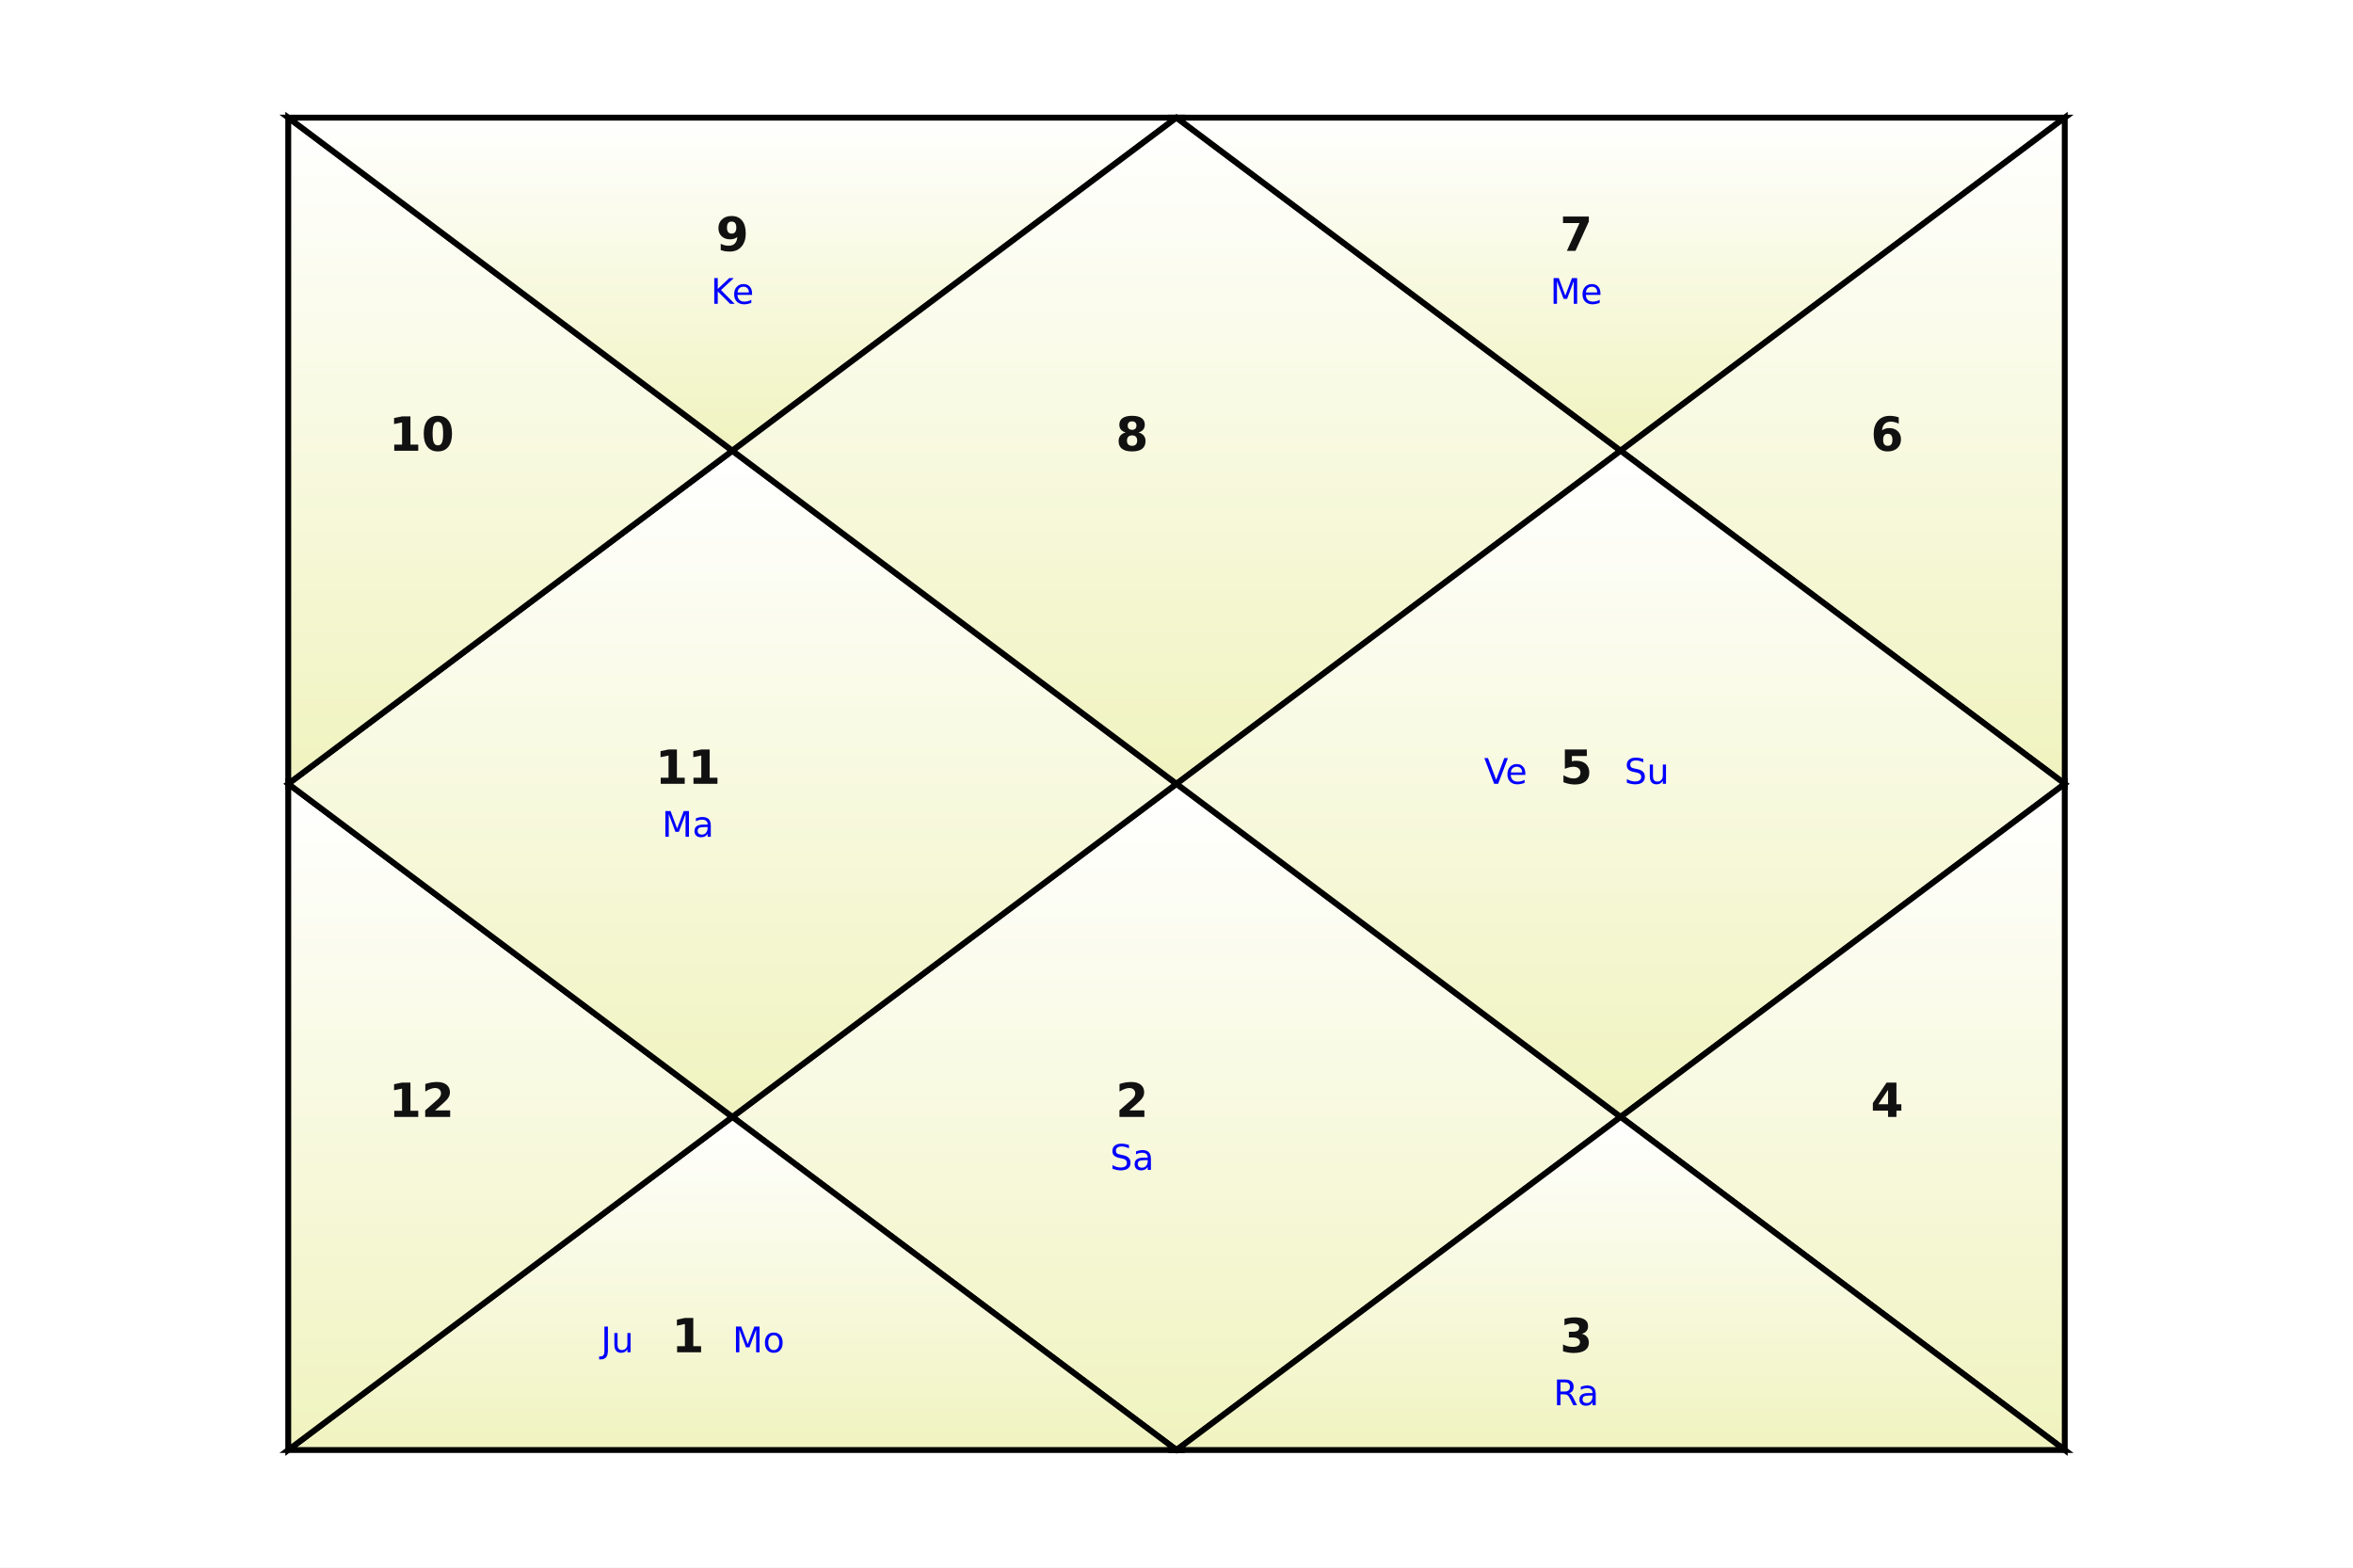
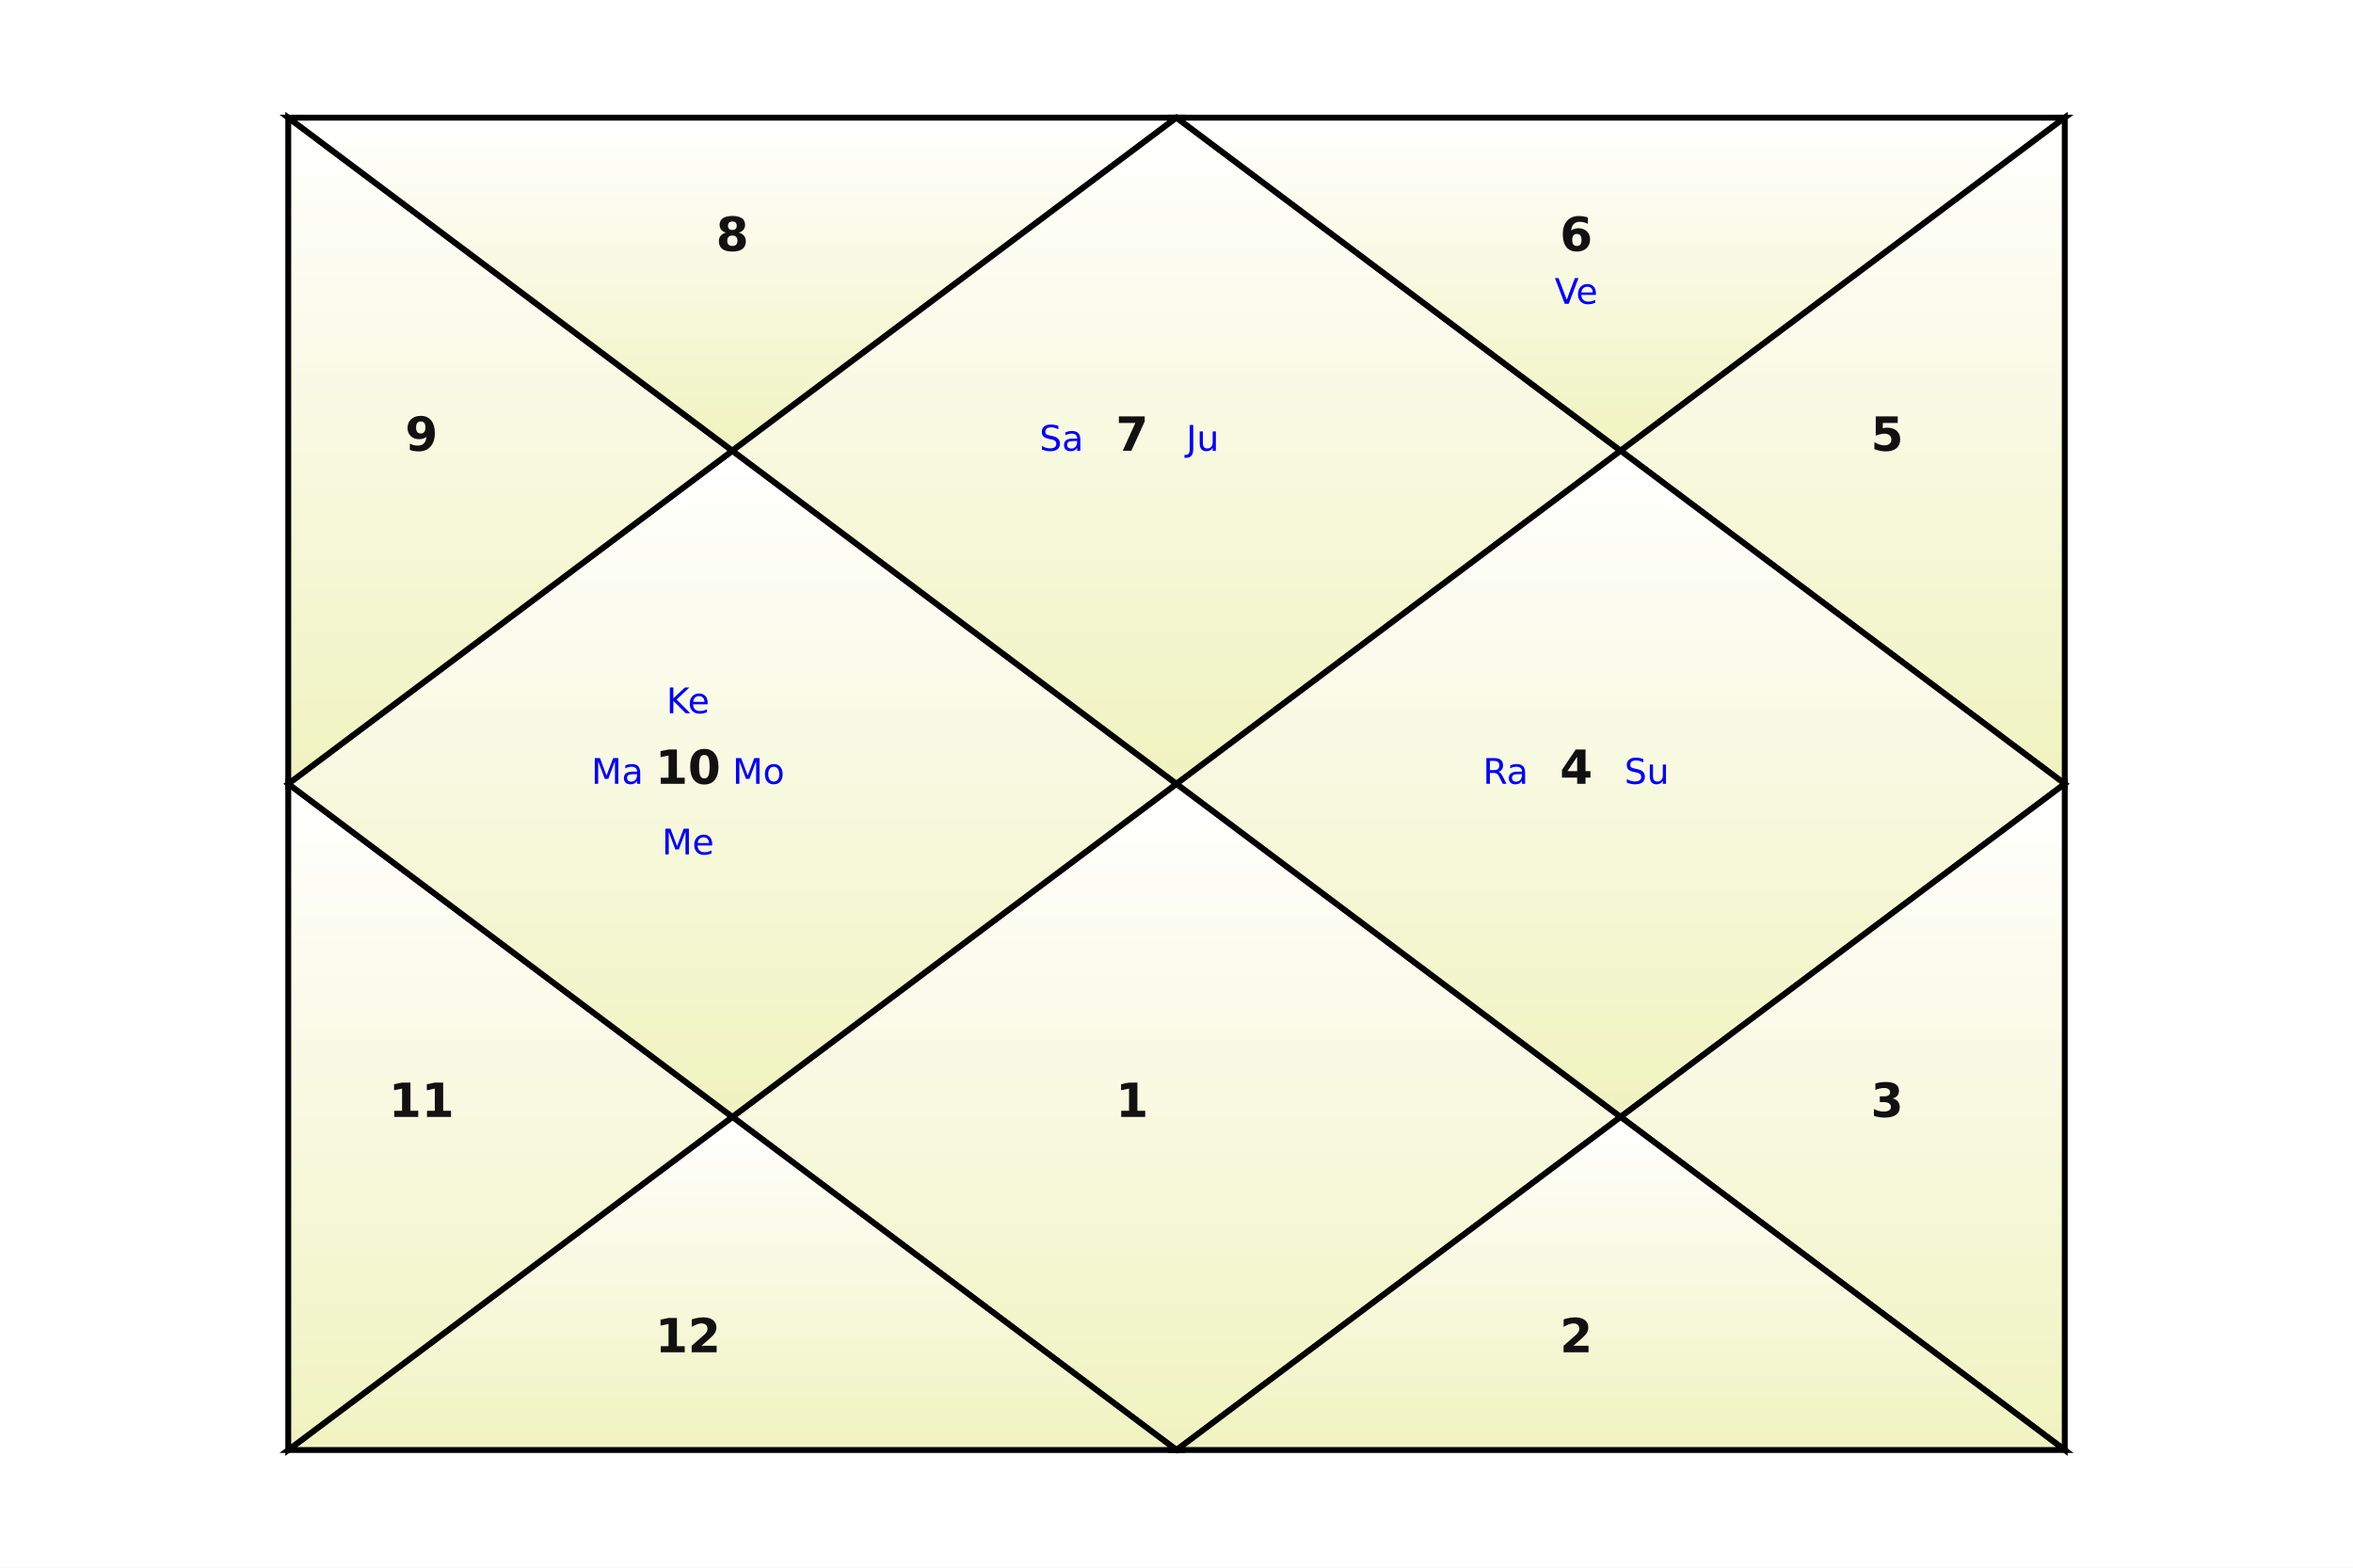
<svg xmlns="http://www.w3.org/2000/svg" baseProfile="full" height="100%" version="1.1" viewBox="0 0 800 533" width="100%">
  <defs>
    <linearGradient id="houseGrad" x1="0" x2="0" y1="0" y2="1">
      <stop offset="0" stop-color="white" />
      <stop offset="1" stop-color="#f0f3bf" />
    </linearGradient>
  </defs>
  <rect fill="white" height="533" width="800" x="0" y="0" />
  <polygon fill="url(#houseGrad)" points="249.0,379.75 400.0,493.0 551.0,379.75 400.0,266.5" stroke="#000" stroke-width="2" />
  <polygon fill="url(#houseGrad)" points="249.0,379.75 98.0,493.0 400.0,493.0" stroke="#000" stroke-width="2" />
  <polygon fill="url(#houseGrad)" points="98.0,266.5 98.0,493.0 249.0,379.75" stroke="#000" stroke-width="2" />
  <polygon fill="url(#houseGrad)" points="98.0,266.5 249.0,379.75 400.0,266.5 249.0,153.25" stroke="#000" stroke-width="2" />
  <polygon fill="url(#houseGrad)" points="98.0,40.0 98.0,266.5 249.0,153.25" stroke="#000" stroke-width="2" />
  <polygon fill="url(#houseGrad)" points="98.0,40.0 249.0,153.25 400.0,40.0" stroke="#000" stroke-width="2" />
  <polygon fill="url(#houseGrad)" points="249.0,153.25 400.0,266.5 551.0,153.25 400.0,40.0" stroke="#000" stroke-width="2" />
  <polygon fill="url(#houseGrad)" points="400.0,40.0 551.0,153.25 702.0,40.0" stroke="#000" stroke-width="2" />
  <polygon fill="url(#houseGrad)" points="551.0,153.25 702.0,266.5 702.0,40.0" stroke="#000" stroke-width="2" />
  <polygon fill="url(#houseGrad)" points="551.0,153.25 400.0,266.5 551.0,379.75 702.0,266.5" stroke="#000" stroke-width="2" />
  <polygon fill="url(#houseGrad)" points="551.0,379.75 702.0,493.0 702.0,266.5" stroke="#000" stroke-width="2" />
  <polygon fill="url(#houseGrad)" points="551.0,379.75 400.0,493.0 702.0,493.0" stroke="#000" stroke-width="2" />
-   <text fill="#111111" font-family="DejaVu Sans, Arial, sans-serif" font-size="16" font-weight="bold" text-anchor="middle" x="384.9" y="153.25">8</text>
-   <text fill="#111111" font-family="DejaVu Sans, Arial, sans-serif" font-size="16" font-weight="bold" text-anchor="middle" x="249.0" y="85.3">9</text>
-   <text fill="#0000ff" font-family="DejaVu Sans, Arial, sans-serif" font-size="12" text-anchor="middle" x="249.0" y="103.3">Ke</text>
-   <text fill="#111111" font-family="DejaVu Sans, Arial, sans-serif" font-size="16" font-weight="bold" text-anchor="middle" x="143.3" y="153.25">10</text>
-   <text fill="#111111" font-family="DejaVu Sans, Arial, sans-serif" font-size="16" font-weight="bold" text-anchor="middle" x="233.9" y="266.5">11</text>
-   <text fill="#0000ff" font-family="DejaVu Sans, Arial, sans-serif" font-size="12" text-anchor="middle" x="233.9" y="284.5">Ma</text>
-   <text fill="#111111" font-family="DejaVu Sans, Arial, sans-serif" font-size="16" font-weight="bold" text-anchor="middle" x="143.3" y="379.75">12</text>
-   <text fill="#111111" font-family="DejaVu Sans, Arial, sans-serif" font-size="16" font-weight="bold" text-anchor="middle" x="233.9" y="459.78">1</text>
-   <text fill="#0000ff" font-family="DejaVu Sans, Arial, sans-serif" font-size="12" text-anchor="middle" x="257.9" y="459.78">Mo</text>
-   <text fill="#0000ff" font-family="DejaVu Sans, Arial, sans-serif" font-size="12" text-anchor="middle" x="209.9" y="459.78">Ju</text>
-   <text fill="#111111" font-family="DejaVu Sans, Arial, sans-serif" font-size="16" font-weight="bold" text-anchor="middle" x="384.9" y="379.75">2</text>
-   <text fill="#0000ff" font-family="DejaVu Sans, Arial, sans-serif" font-size="12" text-anchor="middle" x="384.9" y="397.75">Sa</text>
-   <text fill="#111111" font-family="DejaVu Sans, Arial, sans-serif" font-size="16" font-weight="bold" text-anchor="middle" x="535.9" y="459.78">3</text>
-   <text fill="#0000ff" font-family="DejaVu Sans, Arial, sans-serif" font-size="12" text-anchor="middle" x="535.9" y="477.78">Ra</text>
-   <text fill="#111111" font-family="DejaVu Sans, Arial, sans-serif" font-size="16" font-weight="bold" text-anchor="middle" x="641.6" y="379.75">4</text>
-   <text fill="#111111" font-family="DejaVu Sans, Arial, sans-serif" font-size="16" font-weight="bold" text-anchor="middle" x="535.9" y="266.5">5</text>
+   <text fill="#111111" font-family="DejaVu Sans, Arial, sans-serif" font-size="16" font-weight="bold" text-anchor="middle" x="384.9" y="153.25">7</text>
+   <text fill="#0000ff" font-family="DejaVu Sans, Arial, sans-serif" font-size="12" text-anchor="middle" x="408.9" y="153.25">Ju</text>
+   <text fill="#0000ff" font-family="DejaVu Sans, Arial, sans-serif" font-size="12" text-anchor="middle" x="360.9" y="153.25">Sa</text>
+   <text fill="#111111" font-family="DejaVu Sans, Arial, sans-serif" font-size="16" font-weight="bold" text-anchor="middle" x="249.0" y="85.3">8</text>
+   <text fill="#111111" font-family="DejaVu Sans, Arial, sans-serif" font-size="16" font-weight="bold" text-anchor="middle" x="143.3" y="153.25">9</text>
+   <text fill="#111111" font-family="DejaVu Sans, Arial, sans-serif" font-size="16" font-weight="bold" text-anchor="middle" x="233.9" y="266.5">10</text>
+   <text fill="#0000ff" font-family="DejaVu Sans, Arial, sans-serif" font-size="12" text-anchor="middle" x="257.9" y="266.5">Mo</text>
+   <text fill="#0000ff" font-family="DejaVu Sans, Arial, sans-serif" font-size="12" text-anchor="middle" x="233.9" y="290.5">Me</text>
+   <text fill="#0000ff" font-family="DejaVu Sans, Arial, sans-serif" font-size="12" text-anchor="middle" x="209.9" y="266.5">Ma</text>
+   <text fill="#0000ff" font-family="DejaVu Sans, Arial, sans-serif" font-size="12" text-anchor="middle" x="233.9" y="242.5">Ke</text>
+   <text fill="#111111" font-family="DejaVu Sans, Arial, sans-serif" font-size="16" font-weight="bold" text-anchor="middle" x="143.3" y="379.75">11</text>
+   <text fill="#111111" font-family="DejaVu Sans, Arial, sans-serif" font-size="16" font-weight="bold" text-anchor="middle" x="233.9" y="459.78">12</text>
+   <text fill="#111111" font-family="DejaVu Sans, Arial, sans-serif" font-size="16" font-weight="bold" text-anchor="middle" x="384.9" y="379.75">1</text>
+   <text fill="#111111" font-family="DejaVu Sans, Arial, sans-serif" font-size="16" font-weight="bold" text-anchor="middle" x="535.9" y="459.78">2</text>
+   <text fill="#111111" font-family="DejaVu Sans, Arial, sans-serif" font-size="16" font-weight="bold" text-anchor="middle" x="641.6" y="379.75">3</text>
+   <text fill="#111111" font-family="DejaVu Sans, Arial, sans-serif" font-size="16" font-weight="bold" text-anchor="middle" x="535.9" y="266.5">4</text>
  <text fill="#0000ff" font-family="DejaVu Sans, Arial, sans-serif" font-size="12" text-anchor="middle" x="559.9" y="266.5">Su</text>
-   <text fill="#0000ff" font-family="DejaVu Sans, Arial, sans-serif" font-size="12" text-anchor="middle" x="511.9" y="266.5">Ve</text>
-   <text fill="#111111" font-family="DejaVu Sans, Arial, sans-serif" font-size="16" font-weight="bold" text-anchor="middle" x="641.6" y="153.25">6</text>
-   <text fill="#111111" font-family="DejaVu Sans, Arial, sans-serif" font-size="16" font-weight="bold" text-anchor="middle" x="535.9" y="85.3">7</text>
-   <text fill="#0000ff" font-family="DejaVu Sans, Arial, sans-serif" font-size="12" text-anchor="middle" x="535.9" y="103.3">Me</text>
+   <text fill="#0000ff" font-family="DejaVu Sans, Arial, sans-serif" font-size="12" text-anchor="middle" x="511.9" y="266.5">Ra</text>
+   <text fill="#111111" font-family="DejaVu Sans, Arial, sans-serif" font-size="16" font-weight="bold" text-anchor="middle" x="641.6" y="153.25">5</text>
+   <text fill="#111111" font-family="DejaVu Sans, Arial, sans-serif" font-size="16" font-weight="bold" text-anchor="middle" x="535.9" y="85.3">6</text>
+   <text fill="#0000ff" font-family="DejaVu Sans, Arial, sans-serif" font-size="12" text-anchor="middle" x="535.9" y="103.3">Ve</text>
</svg>
